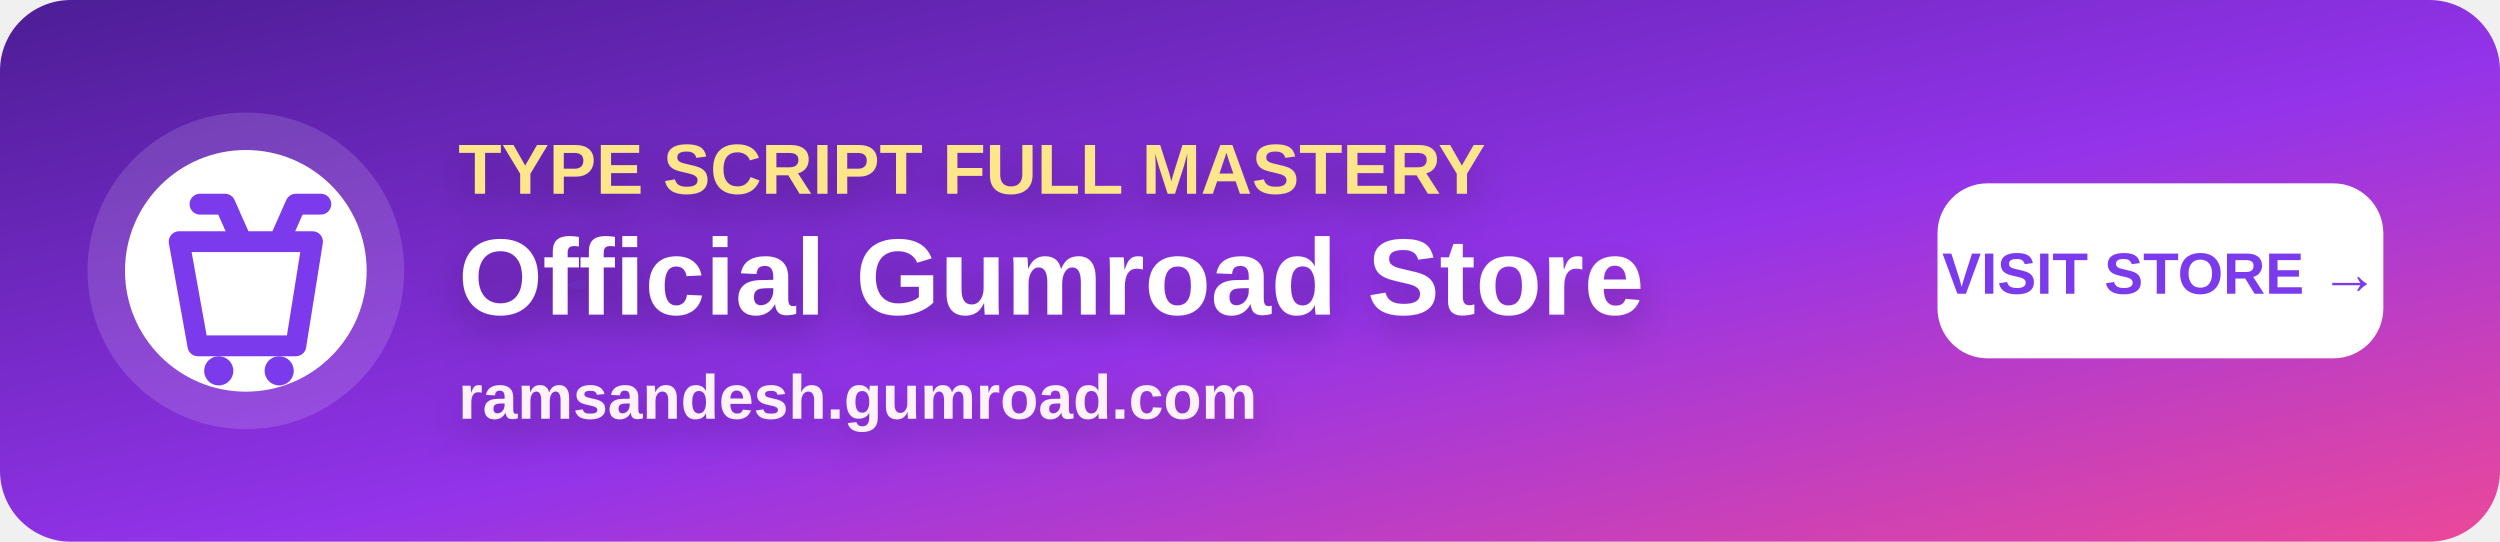
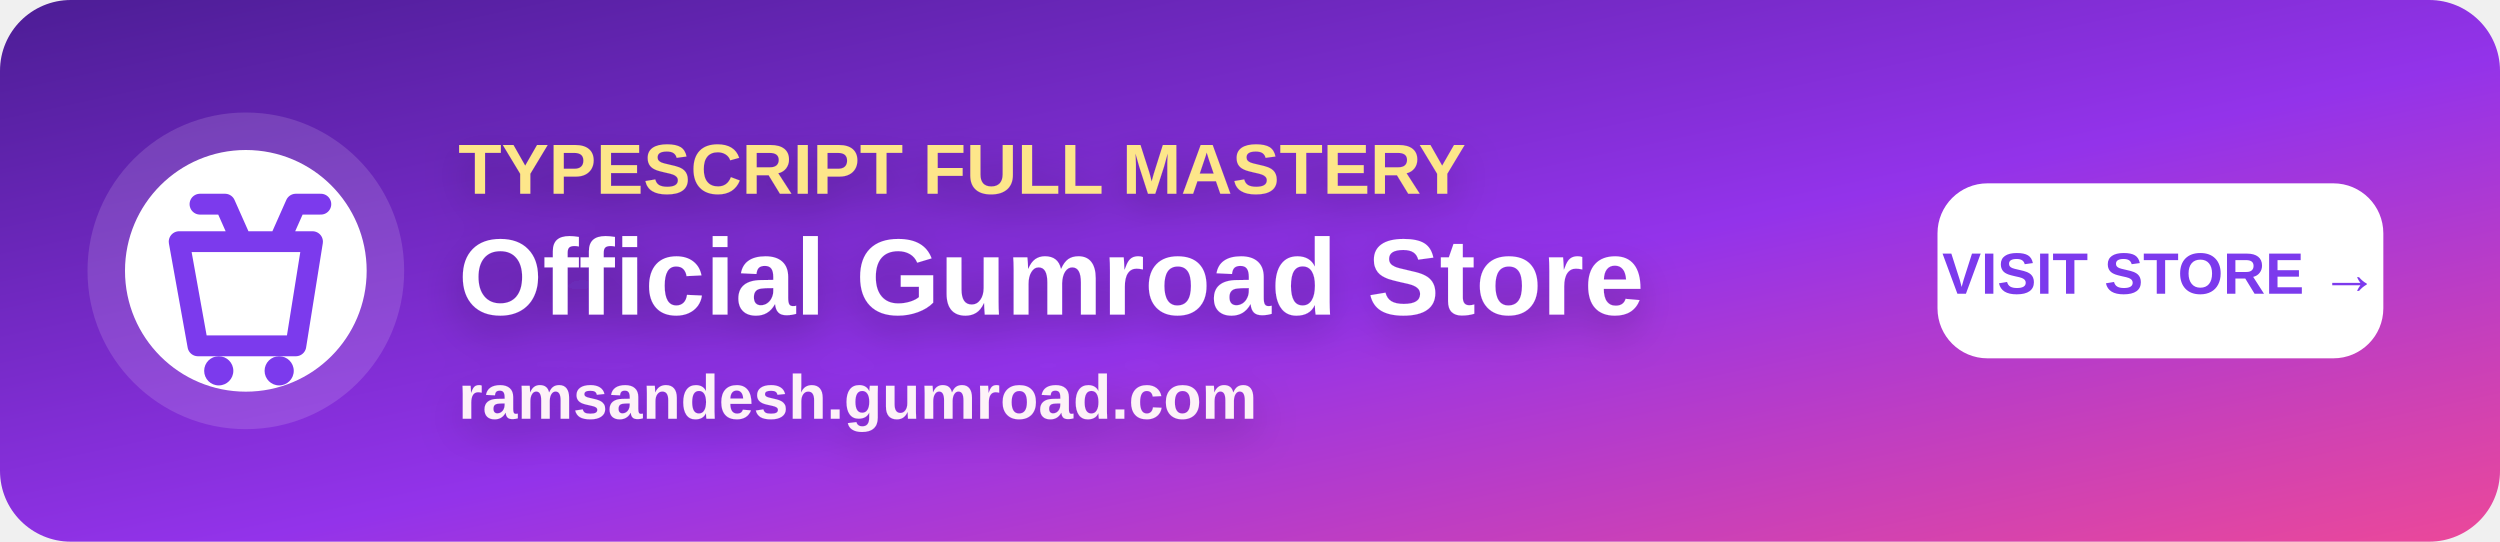
<svg xmlns="http://www.w3.org/2000/svg" width="1200" height="260" viewBox="0 0 1200 260" role="img" aria-labelledby="title desc">
  <defs>
    <linearGradient id="bg" x1="0" y1="0" x2="1" y2="1">
      <stop offset="0" stop-color="#4c1d95" />
      <stop offset="0.55" stop-color="#9333ea" />
      <stop offset="1" stop-color="#ec4899" />
    </linearGradient>
    <filter id="shadow" x="-20%" y="-20%" width="140%" height="140%">
      <feDropShadow dx="0" dy="8" stdDeviation="10" flood-color="#111827" flood-opacity="0.28" />
    </filter>
  </defs>
  <rect width="1200" height="260" rx="34" fill="url(#bg)" />
  <circle cx="118" cy="130" r="76" fill="#ffffff" fill-opacity="0.14" />
  <circle cx="118" cy="130" r="58" fill="#ffffff" />
  <path d="M86 116h64l-8 50H95l-9-50Zm10-18h12l8 18m38-18h-12l-8 18" fill="none" stroke="#7c3aed" stroke-width="10" stroke-linecap="round" stroke-linejoin="round" />
  <circle cx="105" cy="178" r="7" fill="#7c3aed" />
  <circle cx="134" cy="178" r="7" fill="#7c3aed" />
  <g filter="url(#shadow)">
-     <text x="220" y="93" font-family="Arial, Helvetica, sans-serif" font-size="34" font-weight="700" fill="#fde68a">TYPE SCRIPT FULL MASTERY</text>
+     <text x="220" y="93" font-family="Arial, Helvetica, sans-serif" font-size="34" font-weight="700" fill="#fde68a">TYPESCRIPT FULL MASTERY</text>
    <text x="220" y="151" font-family="Arial, Helvetica, sans-serif" font-size="52" font-weight="800" fill="#ffffff">Official Gumroad Store</text>
    <text x="220" y="201" font-family="Arial, Helvetica, sans-serif" font-size="30" font-weight="600" fill="#fdf2f8">ramsandesh.gumroad.com</text>
  </g>
  <rect x="930" y="88" width="214" height="84" rx="24" fill="#ffffff" />
  <text x="1037" y="141" text-anchor="middle" font-family="Arial, Helvetica, sans-serif" font-size="28" font-weight="800" fill="#7c3aed">VISIT STORE →</text>
</svg>
